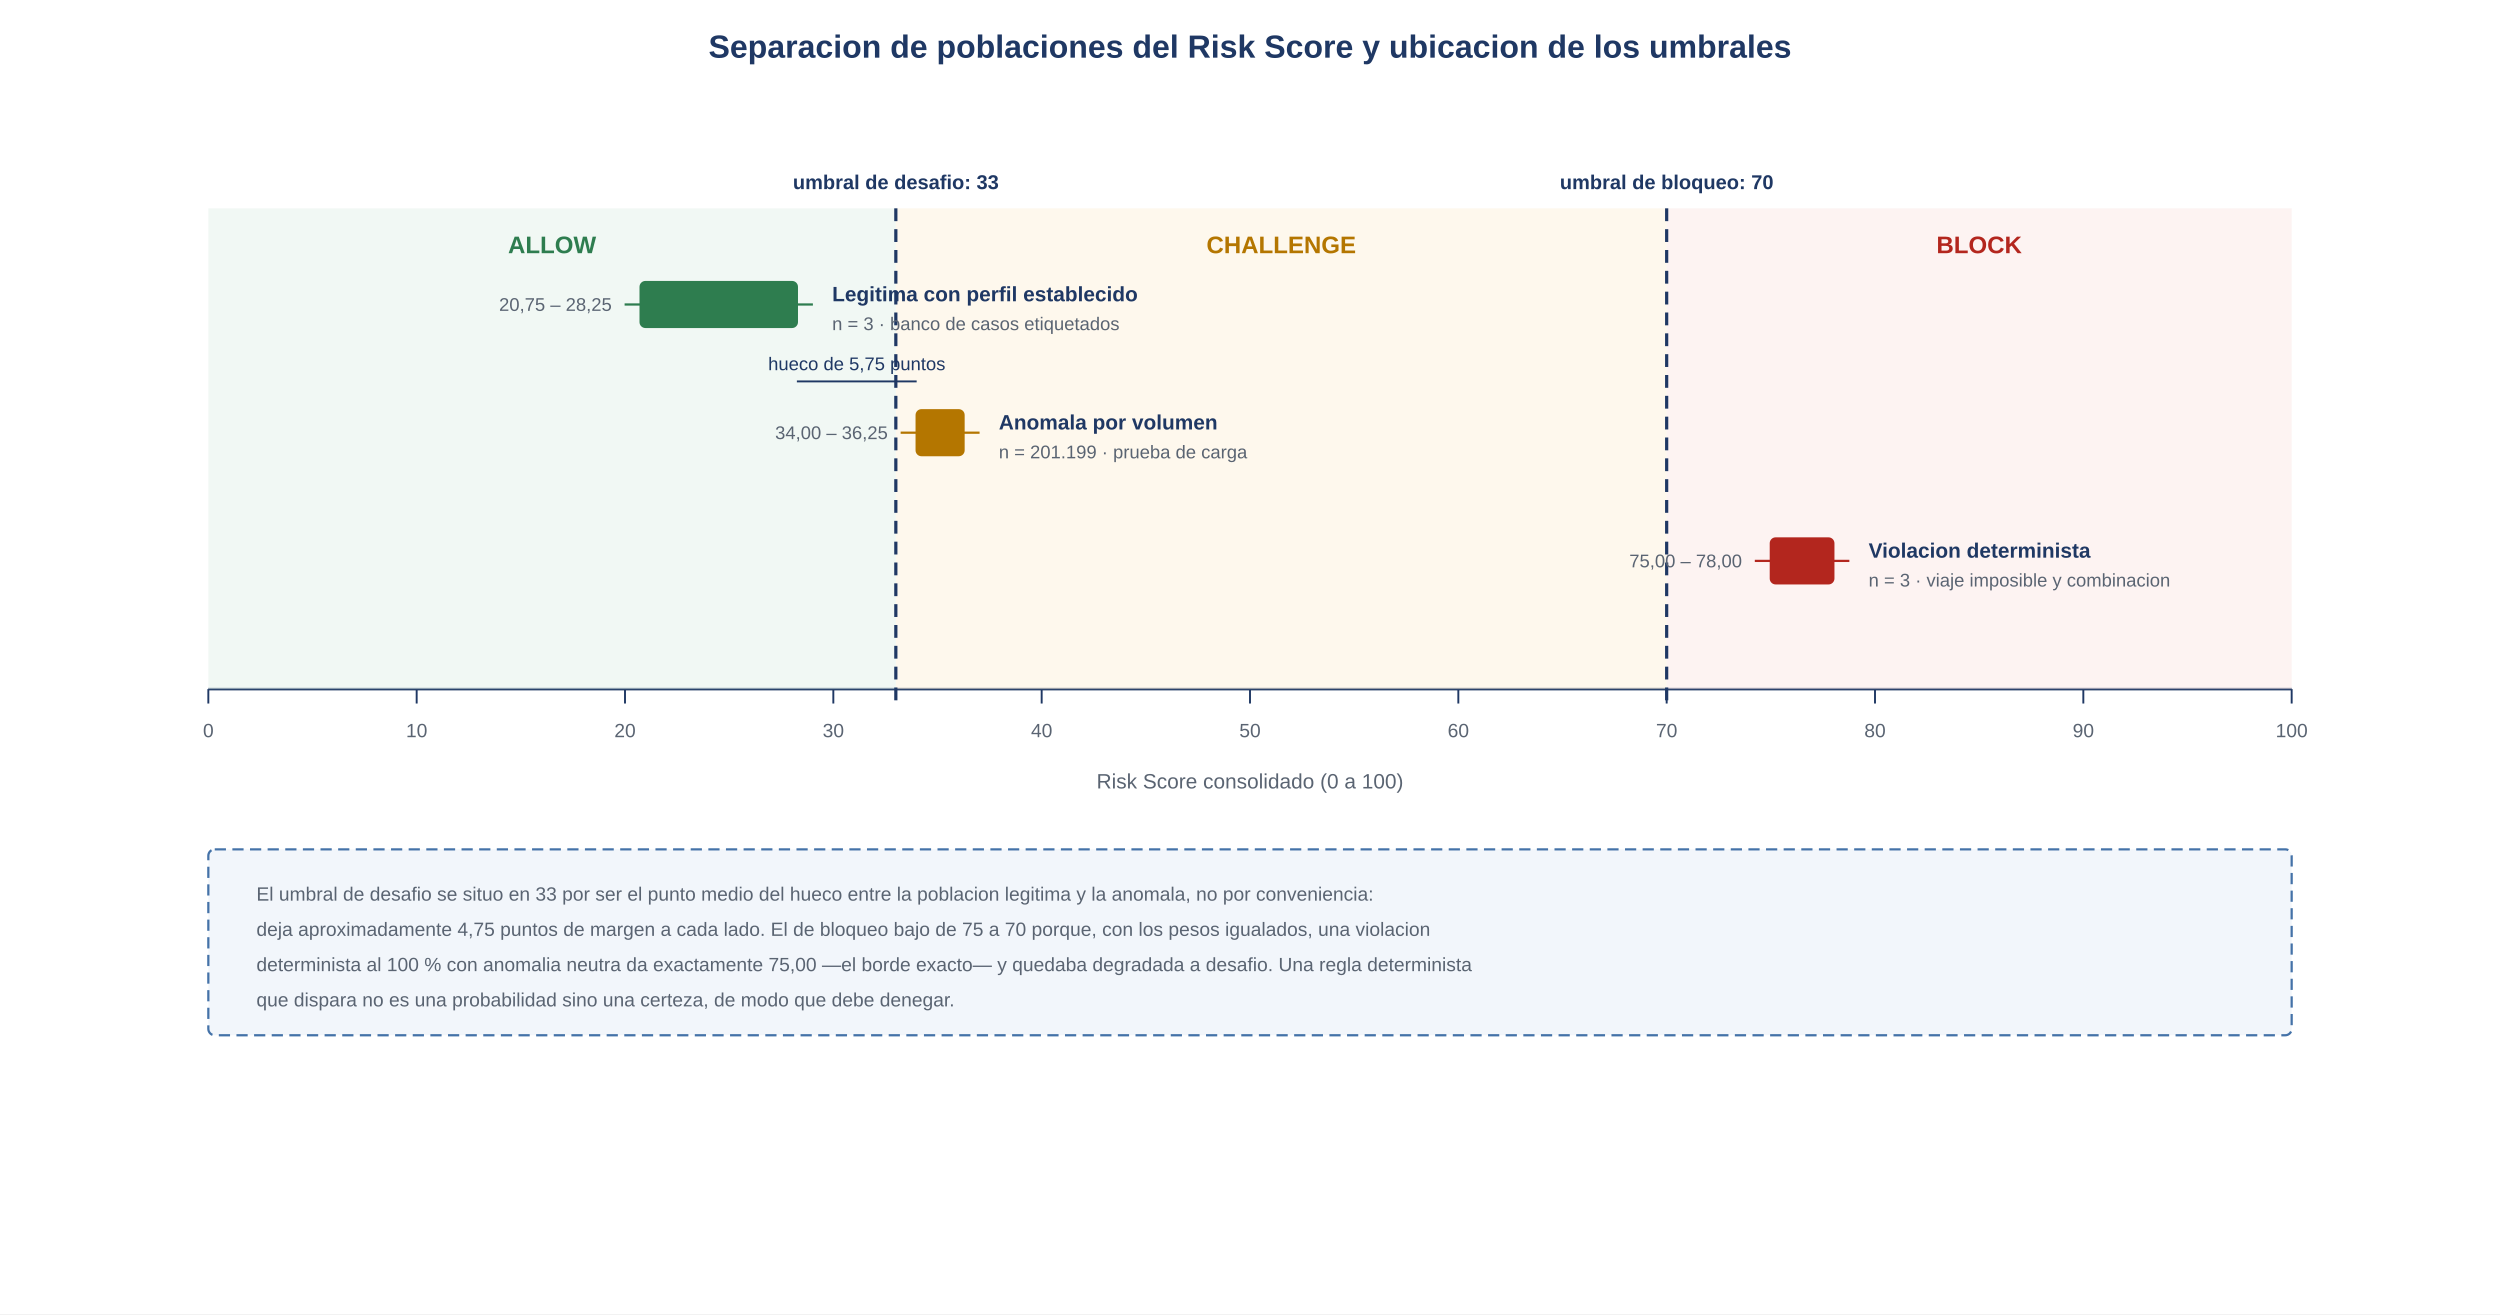
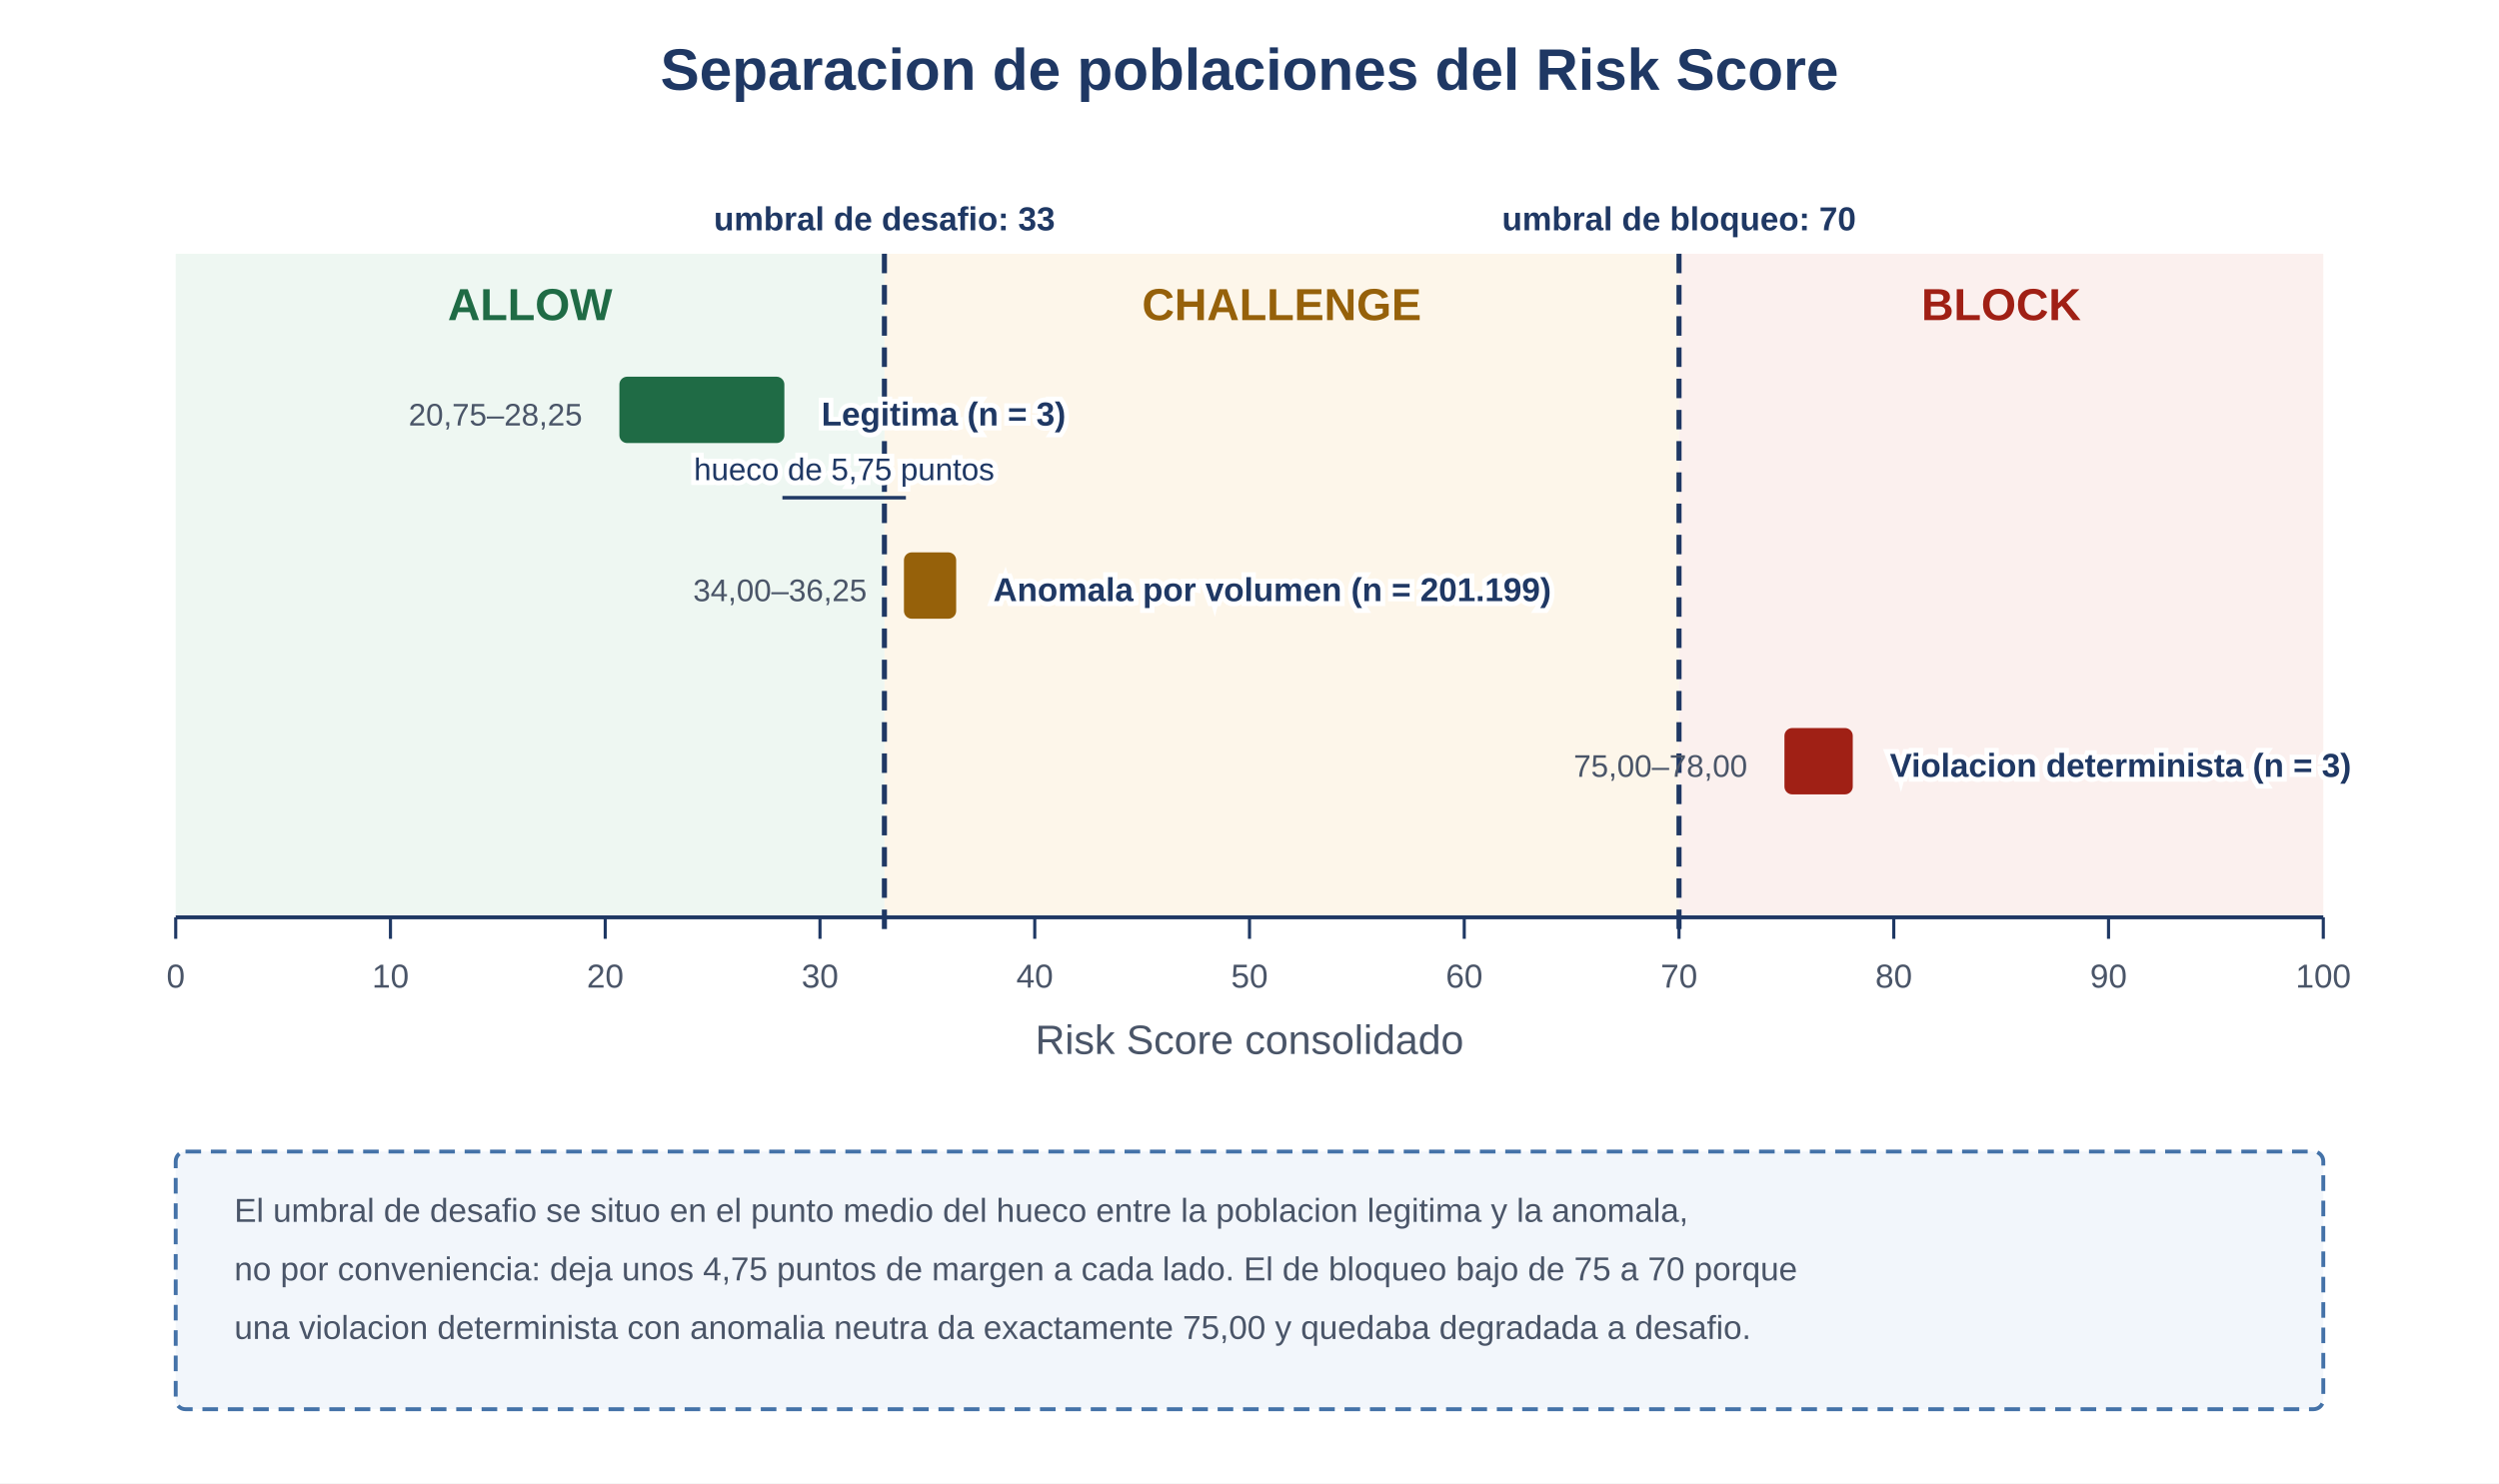
- <svg xmlns="http://www.w3.org/2000/svg" viewBox="0 0 1560 820" width="1560" height="820">
-   <rect width="1560" height="820" fill="#FFFFFF" />
-   <text x="780.0" y="36" font-family="'Segoe UI', 'Calibri', Arial, sans-serif" font-size="20" font-weight="600" fill="#1F3864" text-anchor="middle">Separacion de poblaciones del Risk Score y ubicacion de los umbrales</text>
-   <line x1="130" y1="430" x2="1430" y2="430" stroke="#1F3864" stroke-width="1.6" />
-   <line x1="130.0" y1="430" x2="130.0" y2="439" stroke="#1F3864" stroke-width="1.2" />
-   <text x="130.0" y="460" font-family="'Segoe UI', 'Calibri', Arial, sans-serif" font-size="12" font-weight="400" fill="#5A6472" text-anchor="middle">0</text>
-   <line x1="260.0" y1="430" x2="260.0" y2="439" stroke="#1F3864" stroke-width="1.2" />
-   <text x="260.0" y="460" font-family="'Segoe UI', 'Calibri', Arial, sans-serif" font-size="12" font-weight="400" fill="#5A6472" text-anchor="middle">10</text>
-   <line x1="390.0" y1="430" x2="390.0" y2="439" stroke="#1F3864" stroke-width="1.2" />
-   <text x="390.0" y="460" font-family="'Segoe UI', 'Calibri', Arial, sans-serif" font-size="12" font-weight="400" fill="#5A6472" text-anchor="middle">20</text>
-   <line x1="520.0" y1="430" x2="520.0" y2="439" stroke="#1F3864" stroke-width="1.2" />
-   <text x="520.0" y="460" font-family="'Segoe UI', 'Calibri', Arial, sans-serif" font-size="12" font-weight="400" fill="#5A6472" text-anchor="middle">30</text>
-   <line x1="650.0" y1="430" x2="650.0" y2="439" stroke="#1F3864" stroke-width="1.2" />
-   <text x="650.0" y="460" font-family="'Segoe UI', 'Calibri', Arial, sans-serif" font-size="12" font-weight="400" fill="#5A6472" text-anchor="middle">40</text>
-   <line x1="780.0" y1="430" x2="780.0" y2="439" stroke="#1F3864" stroke-width="1.2" />
-   <text x="780.0" y="460" font-family="'Segoe UI', 'Calibri', Arial, sans-serif" font-size="12" font-weight="400" fill="#5A6472" text-anchor="middle">50</text>
-   <line x1="910.0" y1="430" x2="910.0" y2="439" stroke="#1F3864" stroke-width="1.2" />
-   <text x="910.0" y="460" font-family="'Segoe UI', 'Calibri', Arial, sans-serif" font-size="12" font-weight="400" fill="#5A6472" text-anchor="middle">60</text>
-   <line x1="1040.0" y1="430" x2="1040.0" y2="439" stroke="#1F3864" stroke-width="1.2" />
-   <text x="1040.0" y="460" font-family="'Segoe UI', 'Calibri', Arial, sans-serif" font-size="12" font-weight="400" fill="#5A6472" text-anchor="middle">70</text>
-   <line x1="1170.0" y1="430" x2="1170.0" y2="439" stroke="#1F3864" stroke-width="1.2" />
-   <text x="1170.0" y="460" font-family="'Segoe UI', 'Calibri', Arial, sans-serif" font-size="12" font-weight="400" fill="#5A6472" text-anchor="middle">80</text>
-   <line x1="1300.0" y1="430" x2="1300.0" y2="439" stroke="#1F3864" stroke-width="1.2" />
-   <text x="1300.0" y="460" font-family="'Segoe UI', 'Calibri', Arial, sans-serif" font-size="12" font-weight="400" fill="#5A6472" text-anchor="middle">90</text>
-   <line x1="1430.0" y1="430" x2="1430.0" y2="439" stroke="#1F3864" stroke-width="1.2" />
-   <text x="1430.0" y="460" font-family="'Segoe UI', 'Calibri', Arial, sans-serif" font-size="12" font-weight="400" fill="#5A6472" text-anchor="middle">100</text>
-   <text x="780.0" y="492" font-family="'Segoe UI', 'Calibri', Arial, sans-serif" font-size="13" font-weight="400" fill="#5A6472" text-anchor="middle">Risk Score consolidado (0 a 100)</text>
-   <rect x="130.0" y="130" width="429.0" height="300" fill="#E6F3EB" stroke="none" opacity="0.55" />
-   <text x="344.5" y="158" font-family="'Segoe UI', 'Calibri', Arial, sans-serif" font-size="15" font-weight="600" fill="#2E7D4F" text-anchor="middle">ALLOW</text>
-   <rect x="559.0" y="130" width="481.0" height="300" fill="#FDF2DE" stroke="none" opacity="0.55" />
-   <text x="799.5" y="158" font-family="'Segoe UI', 'Calibri', Arial, sans-serif" font-size="15" font-weight="600" fill="#B47600" text-anchor="middle">CHALLENGE</text>
-   <rect x="1040.0" y="130" width="390.0" height="300" fill="#FBE9E7" stroke="none" opacity="0.55" />
-   <text x="1235.0" y="158" font-family="'Segoe UI', 'Calibri', Arial, sans-serif" font-size="15" font-weight="600" fill="#B3261E" text-anchor="middle">BLOCK</text>
-   <line x1="559.0" y1="130" x2="559.0" y2="439" stroke="#1F3864" stroke-width="2" stroke-dasharray="8 5" />
-   <text x="559.0" y="118" font-family="'Segoe UI', 'Calibri', Arial, sans-serif" font-size="12.5" font-weight="600" fill="#1F3864" text-anchor="middle">umbral de desafio: 33</text>
-   <line x1="1040.0" y1="130" x2="1040.0" y2="439" stroke="#1F3864" stroke-width="2" stroke-dasharray="8 5" />
-   <text x="1040.0" y="118" font-family="'Segoe UI', 'Calibri', Arial, sans-serif" font-size="12.5" font-weight="600" fill="#1F3864" text-anchor="middle">umbral de bloqueo: 70</text>
-   <rect x="399.75" y="176" width="97.5" height="28" fill="#2E7D4F" stroke="#2E7D4F" stroke-width="1.4" rx="3" />
-   <line x1="399.75" y1="190" x2="389.75" y2="190" stroke="#2E7D4F" stroke-width="1.4" />
-   <line x1="497.25" y1="190" x2="507.25" y2="190" stroke="#2E7D4F" stroke-width="1.4" />
-   <text x="519.25" y="188" font-family="'Segoe UI', 'Calibri', Arial, sans-serif" font-size="13" font-weight="600" fill="#1F3864" text-anchor="start">Legitima con perfil establecido</text>
-   <text x="519.25" y="206" font-family="'Segoe UI', 'Calibri', Arial, sans-serif" font-size="11.5" font-weight="400" fill="#5A6472" text-anchor="start">n = 3  ·  banco de casos etiquetados</text>
-   <text x="381.75" y="194" font-family="'Segoe UI', 'Calibri', Arial, sans-serif" font-size="11.5" font-weight="400" fill="#5A6472" text-anchor="end">20,75 – 28,25</text>
-   <rect x="572.0" y="256" width="29.25" height="28" fill="#B47600" stroke="#B47600" stroke-width="1.4" rx="3" />
-   <line x1="572.0" y1="270" x2="562.0" y2="270" stroke="#B47600" stroke-width="1.4" />
-   <line x1="601.25" y1="270" x2="611.25" y2="270" stroke="#B47600" stroke-width="1.4" />
-   <text x="623.25" y="268" font-family="'Segoe UI', 'Calibri', Arial, sans-serif" font-size="13" font-weight="600" fill="#1F3864" text-anchor="start">Anomala por volumen</text>
-   <text x="623.25" y="286" font-family="'Segoe UI', 'Calibri', Arial, sans-serif" font-size="11.5" font-weight="400" fill="#5A6472" text-anchor="start">n = 201.199  ·  prueba de carga</text>
-   <text x="554.0" y="274" font-family="'Segoe UI', 'Calibri', Arial, sans-serif" font-size="11.5" font-weight="400" fill="#5A6472" text-anchor="end">34,00 – 36,25</text>
-   <rect x="1105.0" y="336" width="39.0" height="28" fill="#B3261E" stroke="#B3261E" stroke-width="1.4" rx="3" />
-   <line x1="1105.0" y1="350" x2="1095.0" y2="350" stroke="#B3261E" stroke-width="1.4" />
-   <line x1="1144.0" y1="350" x2="1154.0" y2="350" stroke="#B3261E" stroke-width="1.4" />
-   <text x="1166.0" y="348" font-family="'Segoe UI', 'Calibri', Arial, sans-serif" font-size="13" font-weight="600" fill="#1F3864" text-anchor="start">Violacion determinista</text>
-   <text x="1166.0" y="366" font-family="'Segoe UI', 'Calibri', Arial, sans-serif" font-size="11.5" font-weight="400" fill="#5A6472" text-anchor="start">n = 3  ·  viaje imposible y combinacion</text>
-   <text x="1087.0" y="354" font-family="'Segoe UI', 'Calibri', Arial, sans-serif" font-size="11.5" font-weight="400" fill="#5A6472" text-anchor="end">75,00 – 78,00</text>
-   <line x1="497.25" y1="238" x2="572.0" y2="238" stroke="#1F3864" stroke-width="1.2" />
-   <text x="534.625" y="231" font-family="'Segoe UI', 'Calibri', Arial, sans-serif" font-size="11.5" font-weight="400" fill="#1F3864" text-anchor="middle">hueco de 5,75 puntos</text>
-   <rect x="130" y="530" width="1300" height="116" fill="#F2F6FB" stroke="#4472A8" stroke-width="1.4" rx="4" stroke-dasharray="7 4" />
-   <text x="780.0" y="554" font-family="'Segoe UI', 'Calibri', Arial, sans-serif" font-size="14" font-weight="600" fill="#1F3864" text-anchor="middle" />
-   <text x="160" y="562" font-family="'Segoe UI', 'Calibri', Arial, sans-serif" font-size="12" font-weight="400" fill="#5A6472" text-anchor="start">El umbral de desafio se situo en 33 por ser el punto medio del hueco entre la poblacion legitima y la anomala, no por conveniencia:</text>
-   <text x="160" y="584" font-family="'Segoe UI', 'Calibri', Arial, sans-serif" font-size="12" font-weight="400" fill="#5A6472" text-anchor="start">deja aproximadamente 4,75 puntos de margen a cada lado. El de bloqueo bajo de 75 a 70 porque, con los pesos igualados, una violacion</text>
-   <text x="160" y="606" font-family="'Segoe UI', 'Calibri', Arial, sans-serif" font-size="12" font-weight="400" fill="#5A6472" text-anchor="start">determinista al 100 % con anomalia neutra da exactamente 75,00 —el borde exacto— y quedaba degradada a desafio. Una regla determinista</text>
-   <text x="160" y="628" font-family="'Segoe UI', 'Calibri', Arial, sans-serif" font-size="12" font-weight="400" fill="#5A6472" text-anchor="start">que dispara no es una probabilidad sino una certeza, de modo que debe denegar.</text>
+ <svg xmlns="http://www.w3.org/2000/svg" viewBox="0 0 1280 760" width="1280" height="760">
+   <rect width="1280" height="760" fill="#FFFFFF" />
+   <text x="640.0" y="46" font-family="'Segoe UI', 'Calibri', Arial, sans-serif" font-size="30" font-weight="600" fill="#1F3864" text-anchor="middle">Separacion de poblaciones del Risk Score</text>
+   <rect x="90.0" y="130" width="363.0" height="340" fill="#E3F1E9" stroke="none" opacity="0.6" />
+   <text x="271.5" y="164" font-family="'Segoe UI', 'Calibri', Arial, sans-serif" font-size="23" font-weight="600" fill="#1F6B45" text-anchor="middle">ALLOW</text>
+   <rect x="453.0" y="130" width="407.0" height="340" fill="#FBF0DC" stroke="none" opacity="0.6" />
+   <text x="656.5" y="164" font-family="'Segoe UI', 'Calibri', Arial, sans-serif" font-size="23" font-weight="600" fill="#96610A" text-anchor="middle">CHALLENGE</text>
+   <rect x="860.0" y="130" width="330.0" height="340" fill="#F9E6E3" stroke="none" opacity="0.6" />
+   <text x="1025.0" y="164" font-family="'Segoe UI', 'Calibri', Arial, sans-serif" font-size="23" font-weight="600" fill="#A02015" text-anchor="middle">BLOCK</text>
+   <line x1="90" y1="470" x2="1190" y2="470" stroke="#1F3864" stroke-width="2" />
+   <line x1="90.0" y1="470" x2="90.0" y2="481" stroke="#1F3864" stroke-width="1.6" />
+   <text x="90.0" y="506" font-family="'Segoe UI', 'Calibri', Arial, sans-serif" font-size="17" font-weight="400" fill="#4A5568" text-anchor="middle">0</text>
+   <line x1="200.0" y1="470" x2="200.0" y2="481" stroke="#1F3864" stroke-width="1.6" />
+   <text x="200.0" y="506" font-family="'Segoe UI', 'Calibri', Arial, sans-serif" font-size="17" font-weight="400" fill="#4A5568" text-anchor="middle">10</text>
+   <line x1="310.0" y1="470" x2="310.0" y2="481" stroke="#1F3864" stroke-width="1.6" />
+   <text x="310.0" y="506" font-family="'Segoe UI', 'Calibri', Arial, sans-serif" font-size="17" font-weight="400" fill="#4A5568" text-anchor="middle">20</text>
+   <line x1="420.0" y1="470" x2="420.0" y2="481" stroke="#1F3864" stroke-width="1.6" />
+   <text x="420.0" y="506" font-family="'Segoe UI', 'Calibri', Arial, sans-serif" font-size="17" font-weight="400" fill="#4A5568" text-anchor="middle">30</text>
+   <line x1="530.0" y1="470" x2="530.0" y2="481" stroke="#1F3864" stroke-width="1.6" />
+   <text x="530.0" y="506" font-family="'Segoe UI', 'Calibri', Arial, sans-serif" font-size="17" font-weight="400" fill="#4A5568" text-anchor="middle">40</text>
+   <line x1="640.0" y1="470" x2="640.0" y2="481" stroke="#1F3864" stroke-width="1.6" />
+   <text x="640.0" y="506" font-family="'Segoe UI', 'Calibri', Arial, sans-serif" font-size="17" font-weight="400" fill="#4A5568" text-anchor="middle">50</text>
+   <line x1="750.0" y1="470" x2="750.0" y2="481" stroke="#1F3864" stroke-width="1.6" />
+   <text x="750.0" y="506" font-family="'Segoe UI', 'Calibri', Arial, sans-serif" font-size="17" font-weight="400" fill="#4A5568" text-anchor="middle">60</text>
+   <line x1="860.0" y1="470" x2="860.0" y2="481" stroke="#1F3864" stroke-width="1.6" />
+   <text x="860.0" y="506" font-family="'Segoe UI', 'Calibri', Arial, sans-serif" font-size="17" font-weight="400" fill="#4A5568" text-anchor="middle">70</text>
+   <line x1="970.0" y1="470" x2="970.0" y2="481" stroke="#1F3864" stroke-width="1.6" />
+   <text x="970.0" y="506" font-family="'Segoe UI', 'Calibri', Arial, sans-serif" font-size="17" font-weight="400" fill="#4A5568" text-anchor="middle">80</text>
+   <line x1="1080.0" y1="470" x2="1080.0" y2="481" stroke="#1F3864" stroke-width="1.6" />
+   <text x="1080.0" y="506" font-family="'Segoe UI', 'Calibri', Arial, sans-serif" font-size="17" font-weight="400" fill="#4A5568" text-anchor="middle">90</text>
+   <line x1="1190.0" y1="470" x2="1190.0" y2="481" stroke="#1F3864" stroke-width="1.6" />
+   <text x="1190.0" y="506" font-family="'Segoe UI', 'Calibri', Arial, sans-serif" font-size="17" font-weight="400" fill="#4A5568" text-anchor="middle">100</text>
+   <text x="640.0" y="540" font-family="'Segoe UI', 'Calibri', Arial, sans-serif" font-size="21" font-weight="400" fill="#4A5568" text-anchor="middle">Risk Score consolidado</text>
+   <line x1="453.0" y1="130" x2="453.0" y2="481" stroke="#1F3864" stroke-width="2.6" stroke-dasharray="10 6" />
+   <text x="453.0" y="118" font-family="'Segoe UI', 'Calibri', Arial, sans-serif" font-size="17" font-weight="600" fill="#1F3864" text-anchor="middle">umbral de desafio: 33</text>
+   <line x1="860.0" y1="130" x2="860.0" y2="481" stroke="#1F3864" stroke-width="2.6" stroke-dasharray="10 6" />
+   <text x="860.0" y="118" font-family="'Segoe UI', 'Calibri', Arial, sans-serif" font-size="17" font-weight="600" fill="#1F3864" text-anchor="middle">umbral de bloqueo: 70</text>
+   <rect x="318.25" y="194" width="82.5" height="32" fill="#1F6B45" stroke="#1F6B45" stroke-width="2" rx="3" />
+   <text x="420.75" y="218" font-family="'Segoe UI', 'Calibri', Arial, sans-serif" font-size="17" font-weight="600" text-anchor="start" stroke="#FFFFFF" stroke-width="5" paint-order="stroke" fill="#1F3864">Legitima  (n = 3)</text>
+   <text x="298.25" y="218" font-family="'Segoe UI', 'Calibri', Arial, sans-serif" font-size="16" font-weight="400" fill="#4A5568" text-anchor="end">20,75–28,25</text>
+   <rect x="464.0" y="284" width="24.75" height="32" fill="#96610A" stroke="#96610A" stroke-width="2" rx="3" />
+   <text x="508.75" y="308" font-family="'Segoe UI', 'Calibri', Arial, sans-serif" font-size="17" font-weight="600" text-anchor="start" stroke="#FFFFFF" stroke-width="5" paint-order="stroke" fill="#1F3864">Anomala por volumen  (n = 201.199)</text>
+   <text x="444.0" y="308" font-family="'Segoe UI', 'Calibri', Arial, sans-serif" font-size="16" font-weight="400" fill="#4A5568" text-anchor="end">34,00–36,25</text>
+   <rect x="915.0" y="374" width="33.0" height="32" fill="#A02015" stroke="#A02015" stroke-width="2" rx="3" />
+   <text x="968.0" y="398" font-family="'Segoe UI', 'Calibri', Arial, sans-serif" font-size="17" font-weight="600" text-anchor="start" stroke="#FFFFFF" stroke-width="5" paint-order="stroke" fill="#1F3864">Violacion determinista  (n = 3)</text>
+   <text x="895.0" y="398" font-family="'Segoe UI', 'Calibri', Arial, sans-serif" font-size="16" font-weight="400" fill="#4A5568" text-anchor="end">75,00–78,00</text>
+   <line x1="400.75" y1="255" x2="464.0" y2="255" stroke="#1F3864" stroke-width="1.8" />
+   <text x="432.375" y="246" font-family="'Segoe UI', 'Calibri', Arial, sans-serif" font-size="16" font-weight="400" text-anchor="middle" stroke="#FFFFFF" stroke-width="5" paint-order="stroke" fill="#1F3864">hueco de 5,75 puntos</text>
+   <rect x="90" y="590" width="1100" height="132" fill="#F2F6FB" stroke="#4472A8" stroke-width="2" rx="5" stroke-dasharray="8 5" />
+   <text x="120" y="626" font-family="'Segoe UI', 'Calibri', Arial, sans-serif" font-size="17" font-weight="400" fill="#4A5568" text-anchor="start">El umbral de desafio se situo en el punto medio del hueco entre la poblacion legitima y la anomala,</text>
+   <text x="120" y="656" font-family="'Segoe UI', 'Calibri', Arial, sans-serif" font-size="17" font-weight="400" fill="#4A5568" text-anchor="start">no por conveniencia: deja unos 4,75 puntos de margen a cada lado. El de bloqueo bajo de 75 a 70 porque</text>
+   <text x="120" y="686" font-family="'Segoe UI', 'Calibri', Arial, sans-serif" font-size="17" font-weight="400" fill="#4A5568" text-anchor="start">una violacion determinista con anomalia neutra da exactamente 75,00 y quedaba degradada a desafio.</text>
</svg>
